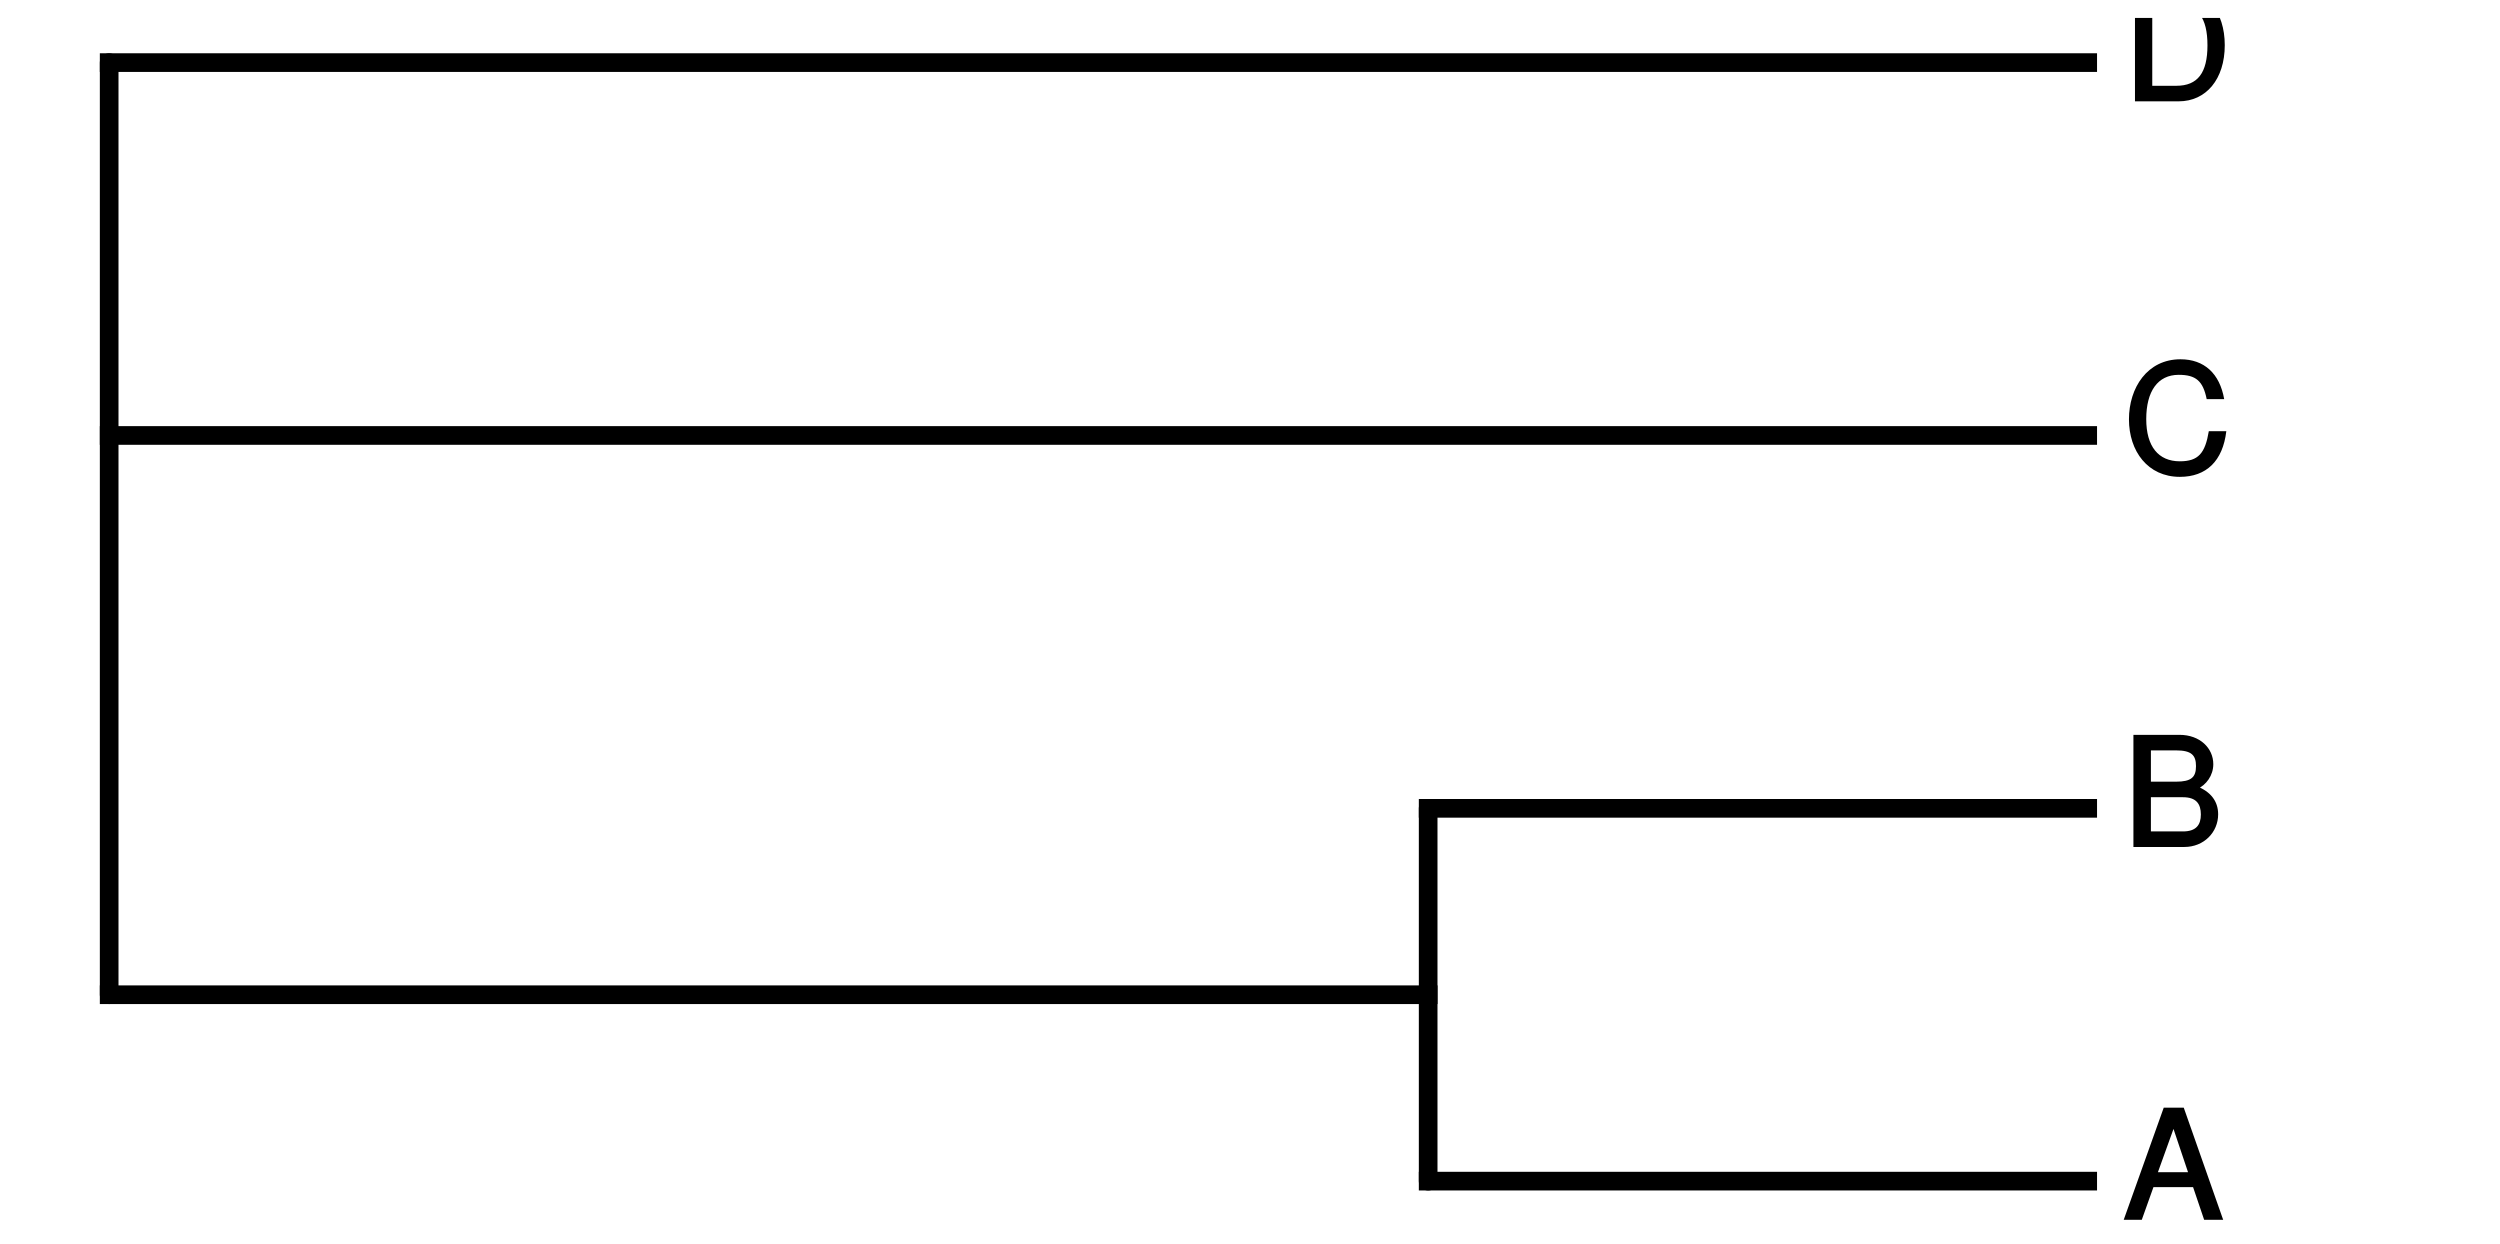
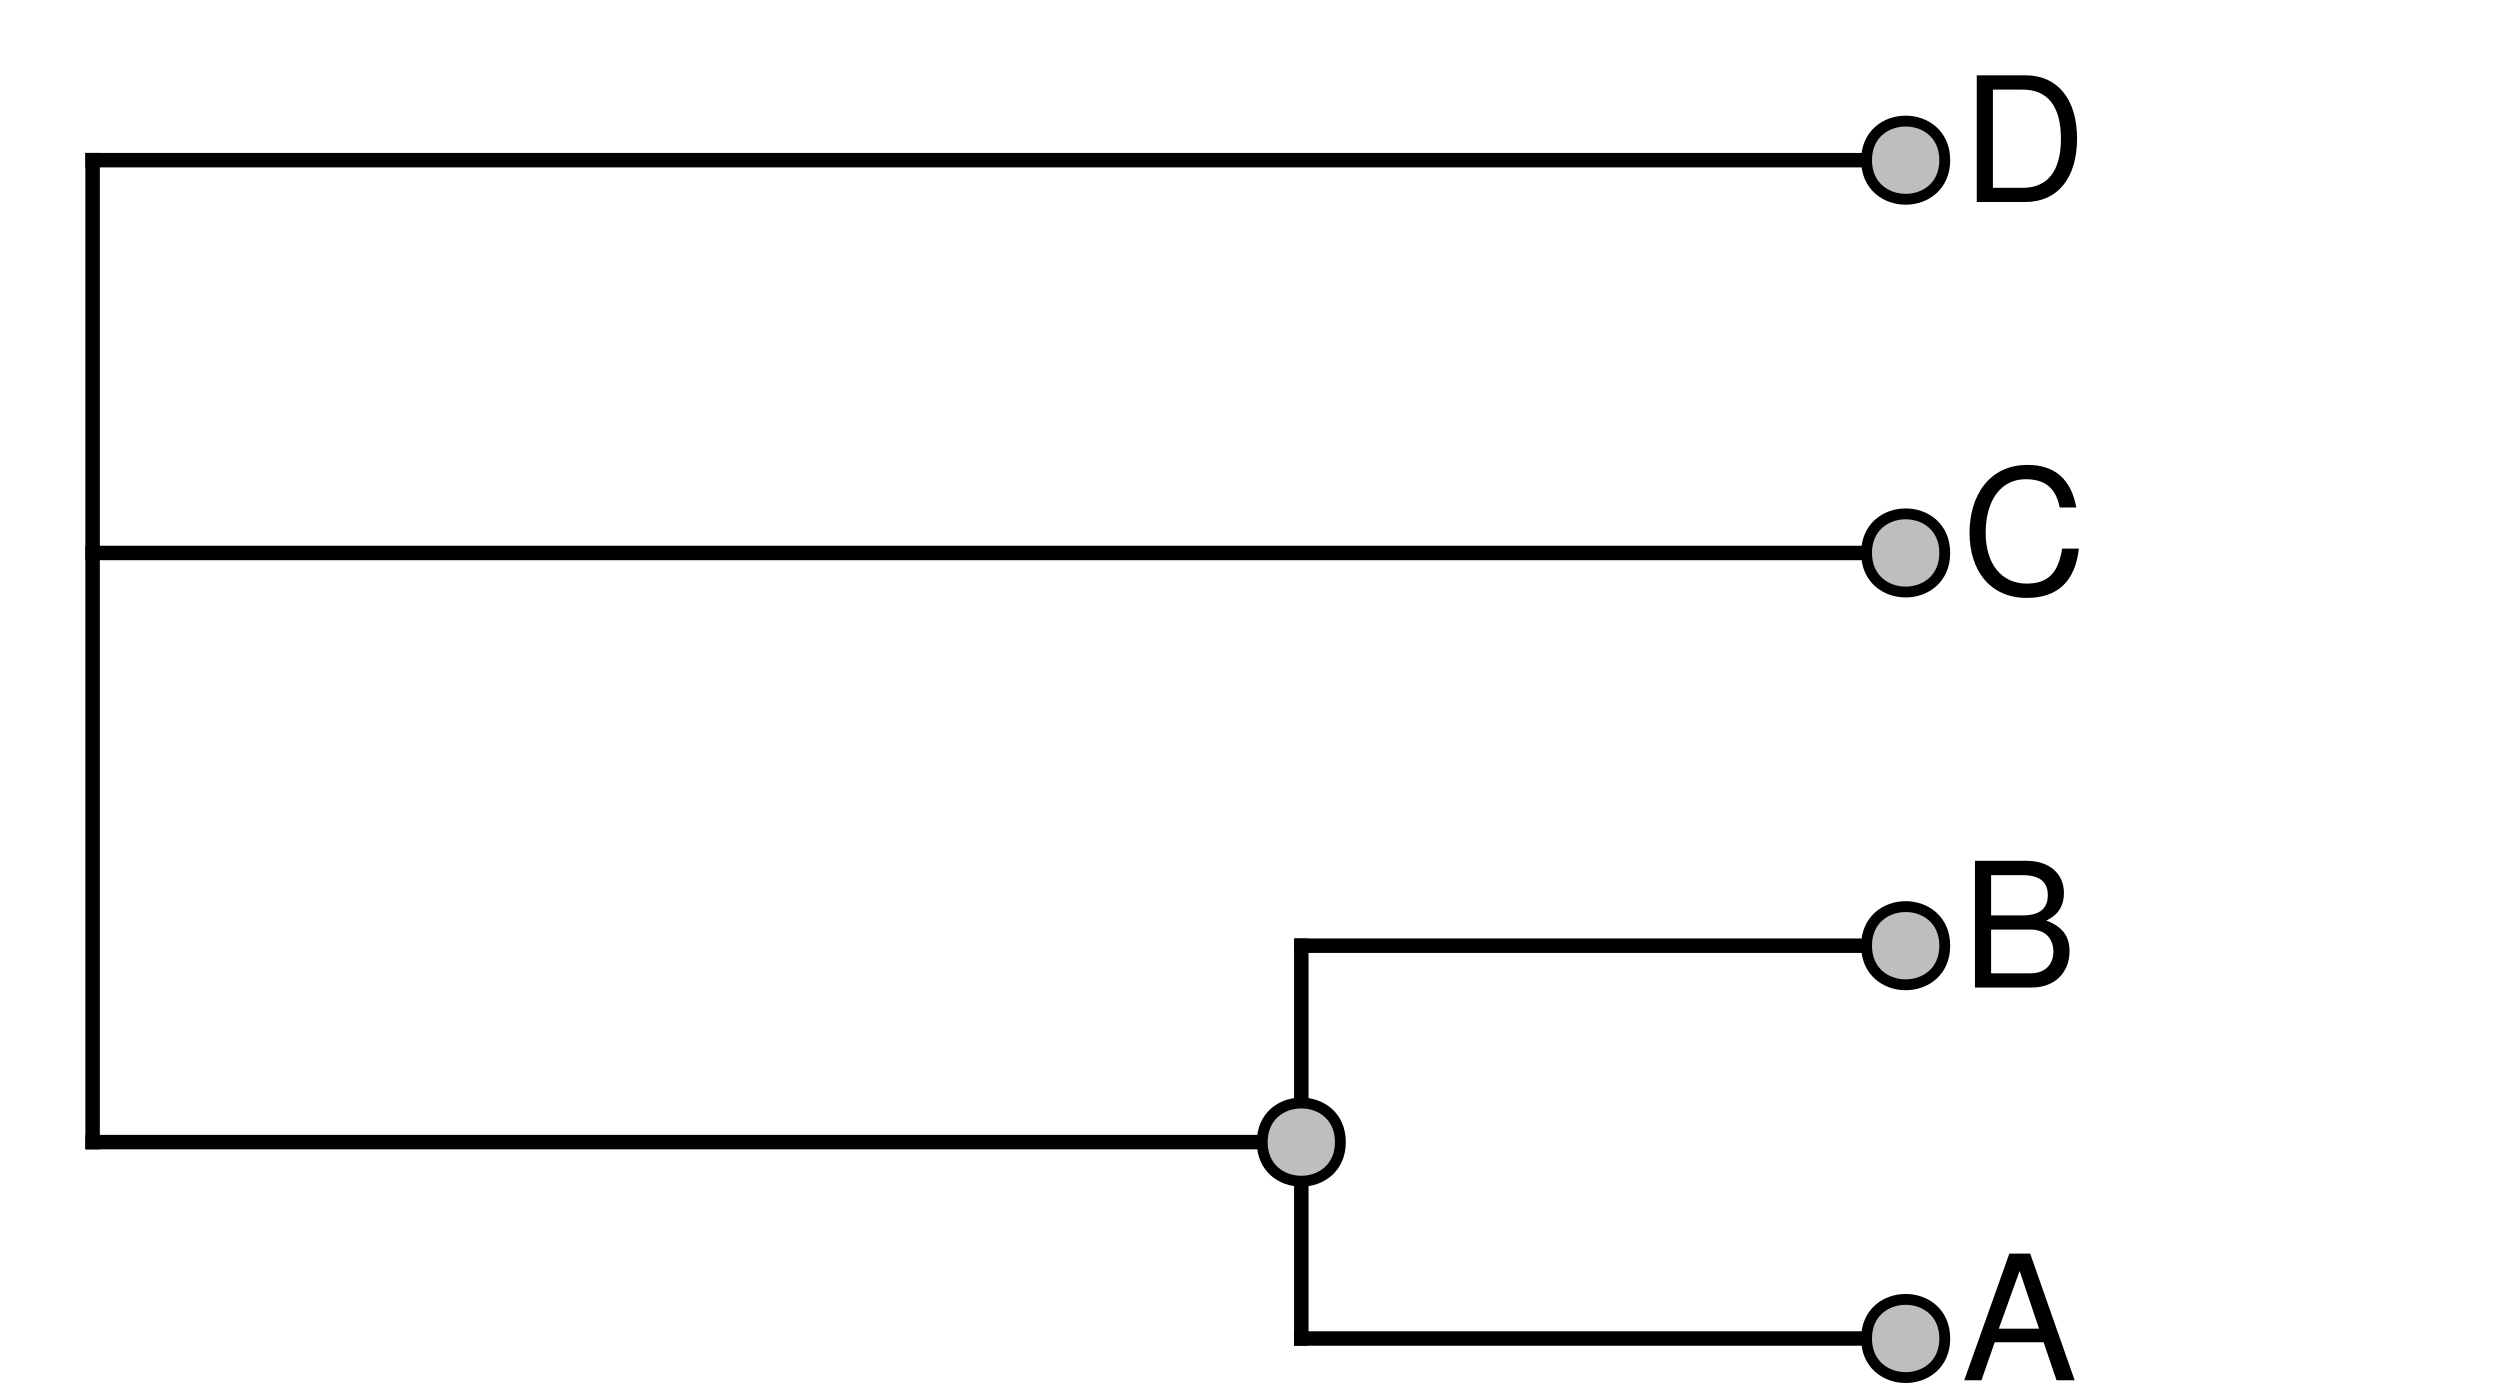
- <svg xmlns="http://www.w3.org/2000/svg" xmlns:xlink="http://www.w3.org/1999/xlink" width="201pt" height="100pt" viewBox="0 0 201 100" version="1.1">
+ <svg xmlns="http://www.w3.org/2000/svg" xmlns:xlink="http://www.w3.org/1999/xlink" width="259pt" height="144pt" viewBox="0 0 259 144" version="1.1">
  <defs>
    <g>
      <symbol overflow="visible" id="glyph0-0">
        <path style="stroke:none;" d="" />
      </symbol>
      <symbol overflow="visible" id="glyph0-1">
-         <path style="stroke:none;" d="M 7.969 -0.125 L 4.844 -9.016 L 3.234 -9.016 L 0.016 0 L 1.469 0 L 2.406 -2.625 L 5.594 -2.625 L 6.484 0 L 8.016 0 Z M 5.375 -3.828 L 2.766 -3.828 L 4.156 -7.688 L 3.891 -7.688 L 5.188 -3.828 Z M 5.375 -3.828 " />
+         <path style="stroke:none;" d="M 11.75 0 L 7.141 -13.125 L 4.984 -13.125 L 0.312 0 L 2.094 0 L 3.469 -3.938 L 8.531 -3.938 L 9.875 0 Z M 8.062 -5.344 L 3.891 -5.344 L 6.047 -11.328 Z M 8.062 -5.344 " />
      </symbol>
      <symbol overflow="visible" id="glyph0-2">
-         <path style="stroke:none;" d="M 7.609 -2.625 C 7.609 -3.688 7 -4.453 5.875 -4.891 L 5.875 -4.625 C 6.672 -4.984 7.219 -5.766 7.219 -6.656 C 7.219 -7.938 6.156 -9.016 4.5 -9.016 L 0.797 -9.016 L 0.797 0 L 4.891 0 C 6.469 0 7.609 -1.188 7.609 -2.625 Z M 5.828 -6.5 C 5.828 -5.609 5.453 -5.25 4.219 -5.25 L 2.203 -5.25 L 2.203 -7.766 L 4.219 -7.766 C 5.453 -7.766 5.828 -7.391 5.828 -6.5 Z M 6.219 -2.609 C 6.219 -1.781 5.844 -1.25 4.781 -1.25 L 2.203 -1.25 L 2.203 -4 L 4.781 -4 C 5.844 -4 6.219 -3.469 6.219 -2.609 Z M 6.219 -2.609 " />
+         <path style="stroke:none;" d="M 11.219 -3.75 C 11.219 -5.328 10.5 -6.281 8.812 -6.938 C 10.016 -7.484 10.641 -8.453 10.641 -9.797 C 10.641 -11.703 9.234 -13.125 6.75 -13.125 L 1.422 -13.125 L 1.422 0 L 7.344 0 C 9.703 0 11.219 -1.578 11.219 -3.75 Z M 8.969 -9.562 C 8.969 -8.219 8.188 -7.469 6.344 -7.469 L 3.094 -7.469 L 3.094 -11.641 L 6.344 -11.641 C 8.188 -11.641 8.969 -10.891 8.969 -9.562 Z M 9.547 -3.719 C 9.547 -2.469 8.766 -1.469 7.188 -1.469 L 3.094 -1.469 L 3.094 -6 L 7.188 -6 C 8.766 -6 9.547 -5 9.547 -3.719 Z M 9.547 -3.719 " />
      </symbol>
      <symbol overflow="visible" id="glyph0-3">
-         <path style="stroke:none;" d="M 8.125 -3.453 L 6.859 -3.453 C 6.562 -1.672 6.016 -1.031 4.531 -1.031 C 2.797 -1.031 1.828 -2.234 1.828 -4.422 C 1.828 -6.656 2.75 -7.984 4.438 -7.984 C 5.812 -7.984 6.391 -7.5 6.688 -6.031 L 8.094 -6.031 C 7.734 -8.094 6.484 -9.234 4.578 -9.234 C 1.922 -9.234 0.438 -6.953 0.438 -4.406 C 0.438 -1.844 1.953 0.219 4.531 0.219 C 6.656 0.219 7.984 -1.047 8.266 -3.453 Z M 8.125 -3.453 " />
+         <path style="stroke:none;" d="M 12.188 -4.781 L 10.453 -4.781 C 10.062 -2.297 9.016 -1.156 6.797 -1.156 C 4.188 -1.156 2.531 -3.156 2.531 -6.422 C 2.531 -9.797 4.125 -11.969 6.656 -11.969 C 8.719 -11.969 9.797 -11.047 10.203 -9.047 L 11.922 -9.047 C 11.391 -11.938 9.734 -13.453 6.859 -13.453 C 2.875 -13.453 0.859 -10.234 0.859 -6.406 C 0.859 -2.578 2.938 0.328 6.781 0.328 C 9.984 0.328 11.797 -1.375 12.188 -4.781 Z M 12.188 -4.781 " />
      </symbol>
      <symbol overflow="visible" id="glyph0-4">
-         <path style="stroke:none;" d="M 8.141 -4.516 C 8.141 -7.219 6.656 -9.016 4.438 -9.016 L 0.922 -9.016 L 0.922 0 L 4.438 0 C 6.641 0 8.141 -1.781 8.141 -4.516 Z M 6.75 -4.5 C 6.75 -2.297 5.969 -1.25 4.25 -1.25 L 2.312 -1.25 L 2.312 -7.766 L 4.25 -7.766 C 5.969 -7.766 6.75 -6.734 6.75 -4.5 Z M 6.75 -4.5 " />
+         <path style="stroke:none;" d="M 12 -6.562 C 12 -10.641 9.984 -13.125 6.656 -13.125 L 1.609 -13.125 L 1.609 0 L 6.656 0 C 9.969 0 12 -2.484 12 -6.562 Z M 10.328 -6.547 C 10.328 -3.234 8.969 -1.469 6.375 -1.469 L 3.281 -1.469 L 3.281 -11.641 L 6.375 -11.641 C 8.969 -11.641 10.328 -9.906 10.328 -6.547 Z M 10.328 -6.547 " />
      </symbol>
    </g>
-     <clipPath id="clip1">
-       <path d="M 171 1.441 L 179 1.441 L 179 9 L 171 9 Z M 171 1.441 " />
-     </clipPath>
  </defs>
  <g id="surface1">
-     <rect x="0" y="0" width="201" height="100" style="fill:rgb(100%,100%,100%);fill-opacity:1;stroke:none;" />
-     <path style="fill:none;stroke-width:1.5;stroke-linecap:round;stroke-linejoin:round;stroke:rgb(0%,0%,0%);stroke-opacity:1;stroke-miterlimit:10;" d="M 114.824 94.965 L 114.824 64.988 " />
-     <path style="fill:none;stroke-width:1.5;stroke-linecap:round;stroke-linejoin:round;stroke:rgb(0%,0%,0%);stroke-opacity:1;stroke-miterlimit:10;" d="M 8.777 79.977 L 8.777 5.035 " />
-     <path style="fill:none;stroke-width:1.5;stroke-linecap:square;stroke-linejoin:round;stroke:rgb(0%,0%,0%);stroke-opacity:1;stroke-miterlimit:10;" d="M 8.777 79.977 L 114.824 79.977 " />
-     <path style="fill:none;stroke-width:1.5;stroke-linecap:square;stroke-linejoin:round;stroke:rgb(0%,0%,0%);stroke-opacity:1;stroke-miterlimit:10;" d="M 114.824 94.965 L 167.852 94.965 " />
-     <path style="fill:none;stroke-width:1.5;stroke-linecap:square;stroke-linejoin:round;stroke:rgb(0%,0%,0%);stroke-opacity:1;stroke-miterlimit:10;" d="M 114.824 64.988 L 167.852 64.988 " />
-     <path style="fill:none;stroke-width:1.5;stroke-linecap:square;stroke-linejoin:round;stroke:rgb(0%,0%,0%);stroke-opacity:1;stroke-miterlimit:10;" d="M 8.777 35.012 L 167.852 35.012 " />
-     <path style="fill:none;stroke-width:1.5;stroke-linecap:square;stroke-linejoin:round;stroke:rgb(0%,0%,0%);stroke-opacity:1;stroke-miterlimit:10;" d="M 8.777 5.035 L 167.852 5.035 " />
+     <rect x="0" y="0" width="259" height="144" style="fill:rgb(100%,100%,100%);fill-opacity:1;stroke:none;" />
+     <path style="fill:none;stroke-width:1.5;stroke-linecap:square;stroke-linejoin:round;stroke:rgb(0%,0%,0%);stroke-opacity:1;stroke-miterlimit:10;" d="M 9.594 118.32 L 134.816 118.32 " />
+     <path style="fill:none;stroke-width:1.5;stroke-linecap:square;stroke-linejoin:round;stroke:rgb(0%,0%,0%);stroke-opacity:1;stroke-miterlimit:10;" d="M 134.816 138.668 L 197.426 138.668 " />
+     <path style="fill:none;stroke-width:1.5;stroke-linecap:square;stroke-linejoin:round;stroke:rgb(0%,0%,0%);stroke-opacity:1;stroke-miterlimit:10;" d="M 134.816 97.977 L 197.426 97.977 " />
+     <path style="fill:none;stroke-width:1.5;stroke-linecap:square;stroke-linejoin:round;stroke:rgb(0%,0%,0%);stroke-opacity:1;stroke-miterlimit:10;" d="M 9.594 57.285 L 197.426 57.285 " />
+     <path style="fill:none;stroke-width:1.5;stroke-linecap:square;stroke-linejoin:round;stroke:rgb(0%,0%,0%);stroke-opacity:1;stroke-miterlimit:10;" d="M 9.594 16.594 L 197.426 16.594 " />
+     <path style="fill:none;stroke-width:1.5;stroke-linecap:square;stroke-linejoin:round;stroke:rgb(0%,0%,0%);stroke-opacity:1;stroke-miterlimit:10;" d="M 9.594 118.32 L 9.594 16.594 " />
+     <path style="fill:none;stroke-width:1.5;stroke-linecap:square;stroke-linejoin:round;stroke:rgb(0%,0%,0%);stroke-opacity:1;stroke-miterlimit:10;" d="M 134.816 138.668 L 134.816 97.977 " />
+     <path style="fill-rule:nonzero;fill:rgb(74.51%,74.51%,74.51%);fill-opacity:1;stroke-width:1.125;stroke-linecap:round;stroke-linejoin:round;stroke:rgb(0%,0%,0%);stroke-opacity:1;stroke-miterlimit:10;" d="M 138.863 118.32 C 138.863 123.723 130.766 123.723 130.766 118.32 C 130.766 112.922 138.863 112.922 138.863 118.32 " />
+     <path style="fill-rule:nonzero;fill:rgb(74.51%,74.51%,74.51%);fill-opacity:1;stroke-width:1.125;stroke-linecap:round;stroke-linejoin:round;stroke:rgb(0%,0%,0%);stroke-opacity:1;stroke-miterlimit:10;" d="M 201.477 138.668 C 201.477 144.066 193.375 144.066 193.375 138.668 C 193.375 133.266 201.477 133.266 201.477 138.668 " />
+     <path style="fill-rule:nonzero;fill:rgb(74.51%,74.51%,74.51%);fill-opacity:1;stroke-width:1.125;stroke-linecap:round;stroke-linejoin:round;stroke:rgb(0%,0%,0%);stroke-opacity:1;stroke-miterlimit:10;" d="M 201.477 97.977 C 201.477 103.375 193.375 103.375 193.375 97.977 C 193.375 92.574 201.477 92.574 201.477 97.977 " />
+     <path style="fill-rule:nonzero;fill:rgb(74.51%,74.51%,74.51%);fill-opacity:1;stroke-width:1.125;stroke-linecap:round;stroke-linejoin:round;stroke:rgb(0%,0%,0%);stroke-opacity:1;stroke-miterlimit:10;" d="M 201.477 57.285 C 201.477 62.684 193.375 62.684 193.375 57.285 C 193.375 51.887 201.477 51.887 201.477 57.285 " />
+     <path style="fill-rule:nonzero;fill:rgb(74.51%,74.51%,74.51%);fill-opacity:1;stroke-width:1.125;stroke-linecap:round;stroke-linejoin:round;stroke:rgb(0%,0%,0%);stroke-opacity:1;stroke-miterlimit:10;" d="M 201.477 16.594 C 201.477 21.996 193.375 21.996 193.375 16.594 C 193.375 11.195 201.477 11.195 201.477 16.594 " />
    <g style="fill:rgb(0%,0%,0%);fill-opacity:1;">
-       <use xlink:href="#glyph0-1" x="170.73" y="98.073" />
+       <use xlink:href="#glyph0-1" x="203.184" y="142.996" />
    </g>
    <g style="fill:rgb(0%,0%,0%);fill-opacity:1;">
-       <use xlink:href="#glyph0-2" x="170.73" y="68.097" />
+       <use xlink:href="#glyph0-2" x="203.184" y="102.305" />
    </g>
    <g style="fill:rgb(0%,0%,0%);fill-opacity:1;">
-       <use xlink:href="#glyph0-3" x="170.73" y="38.12" />
+       <use xlink:href="#glyph0-3" x="203.184" y="61.617" />
    </g>
-     <g clip-path="url(#clip1)" clip-rule="nonzero">
-       <g style="fill:rgb(0%,0%,0%);fill-opacity:1;">
-         <use xlink:href="#glyph0-4" x="170.73" y="8.147" />
-       </g>
+     <g style="fill:rgb(0%,0%,0%);fill-opacity:1;">
+       <use xlink:href="#glyph0-4" x="203.184" y="20.926" />
    </g>
  </g>
</svg>
